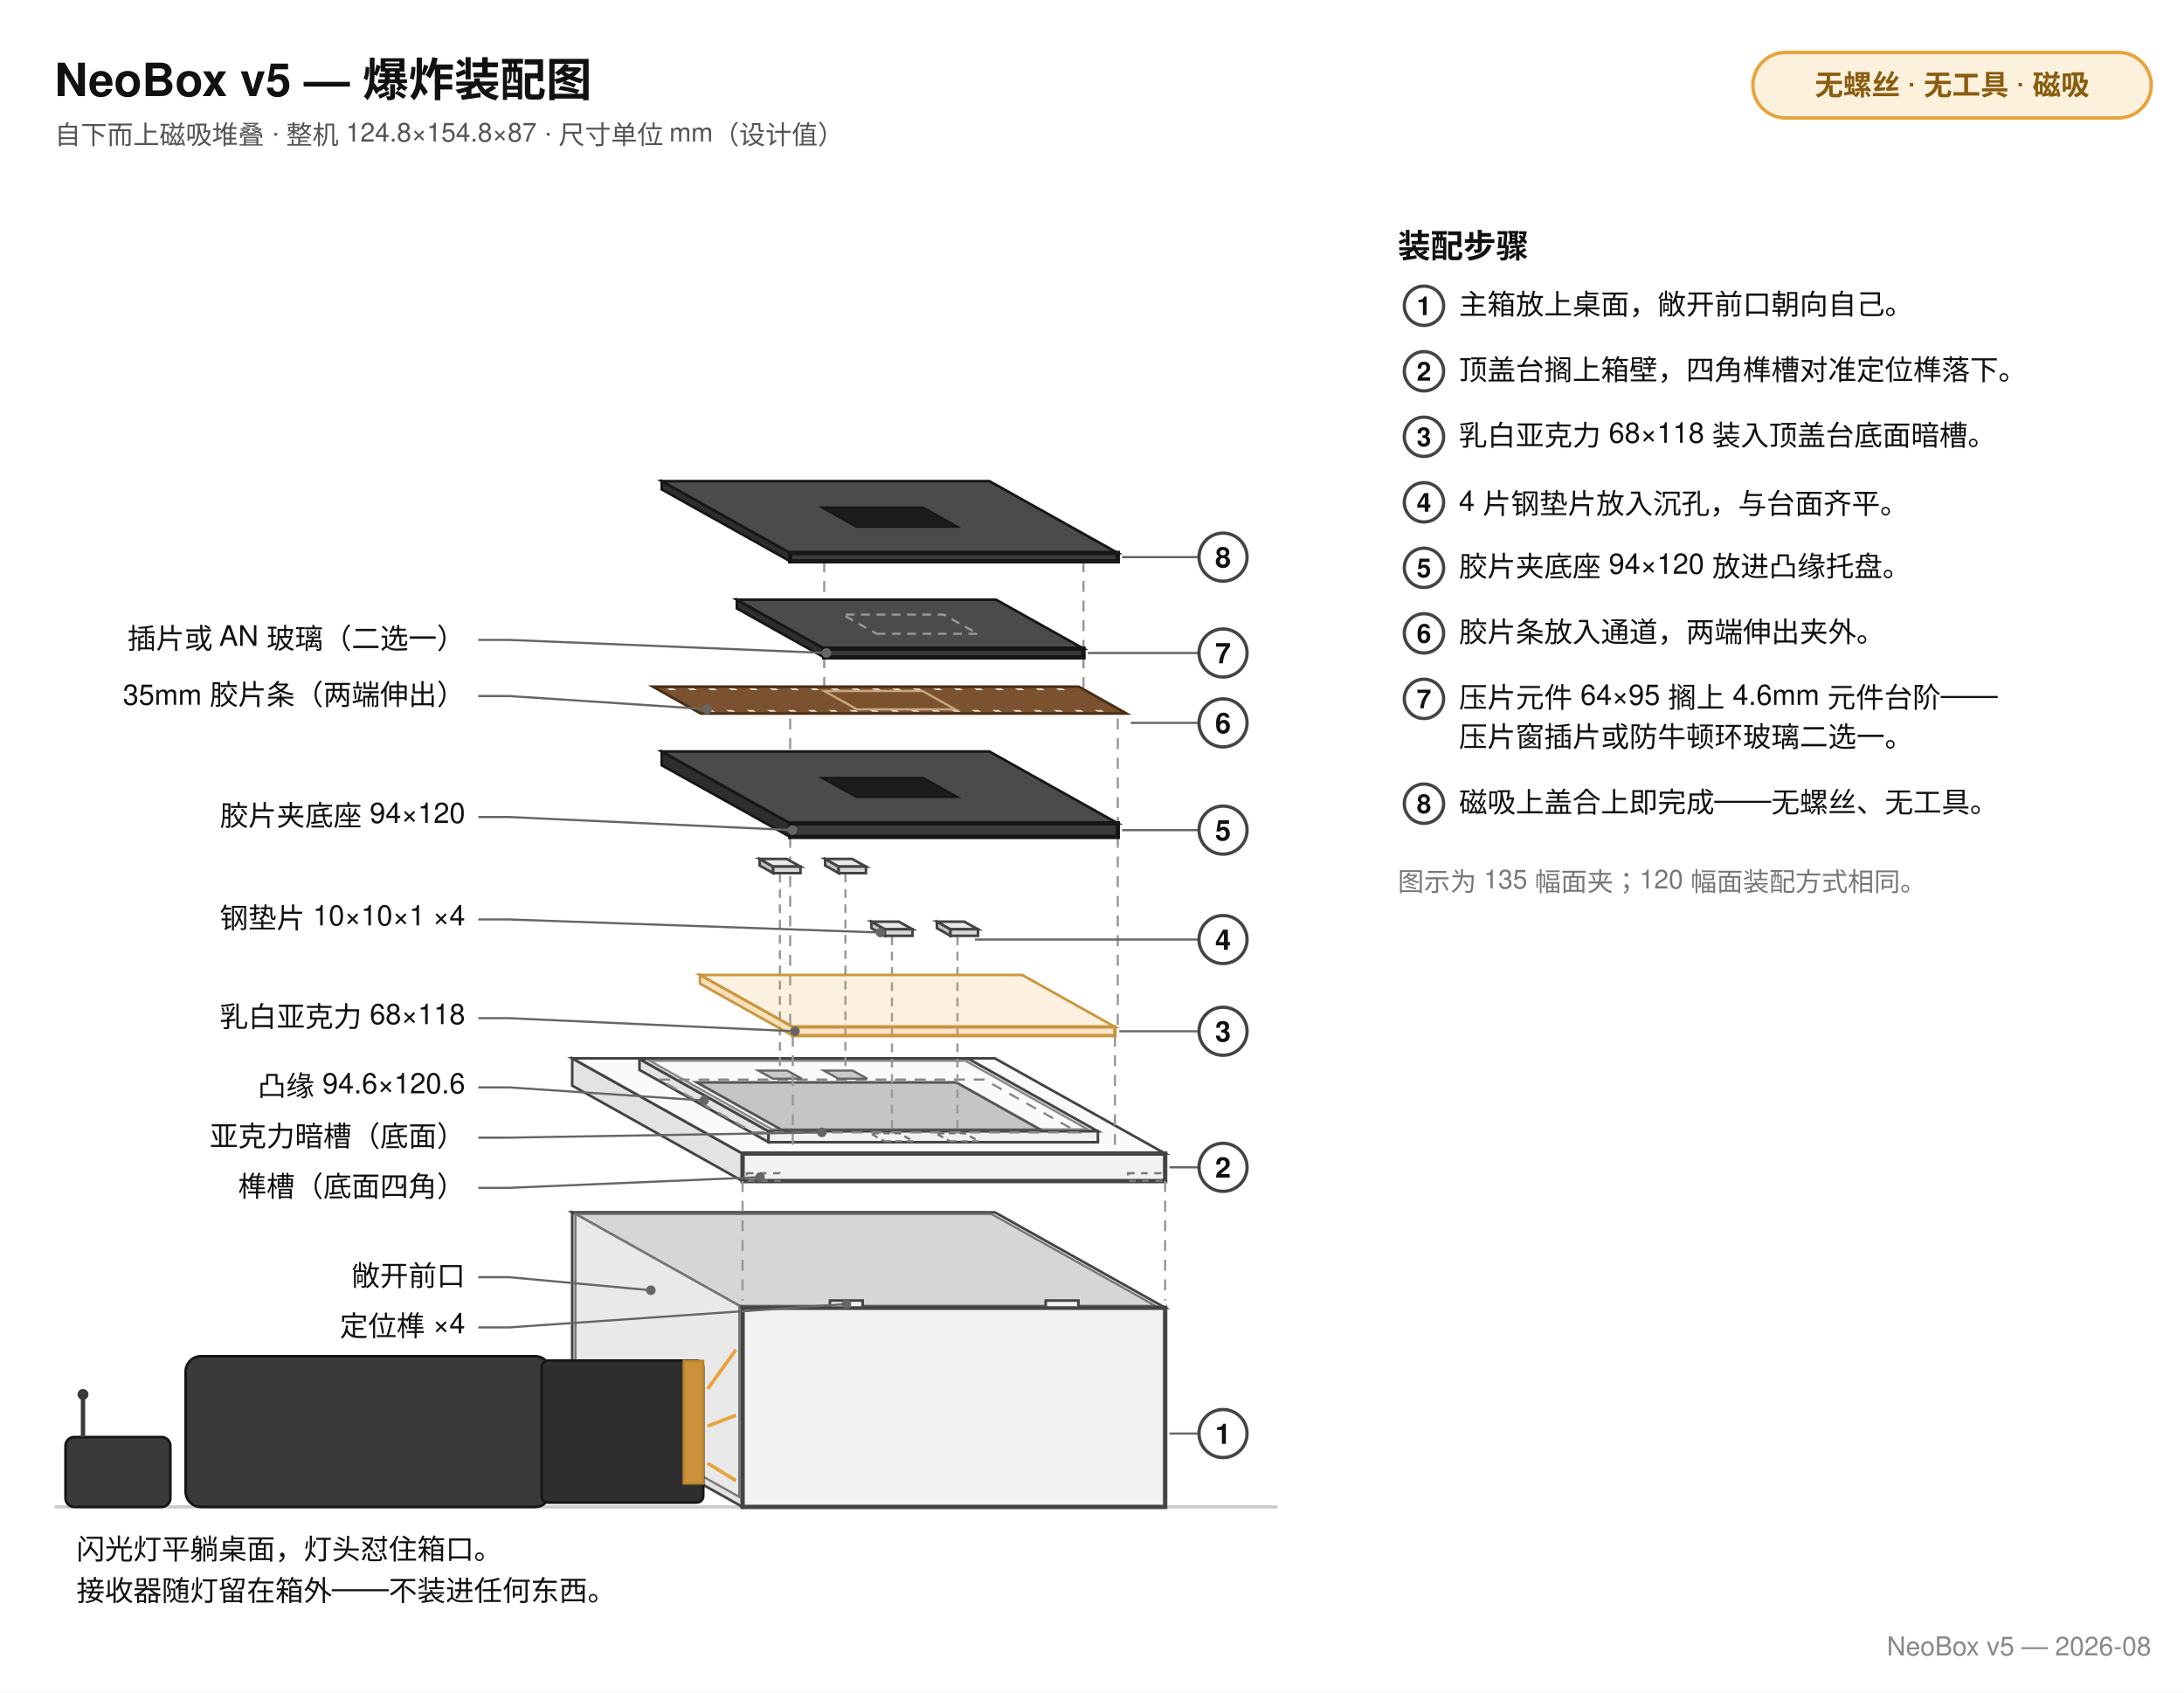
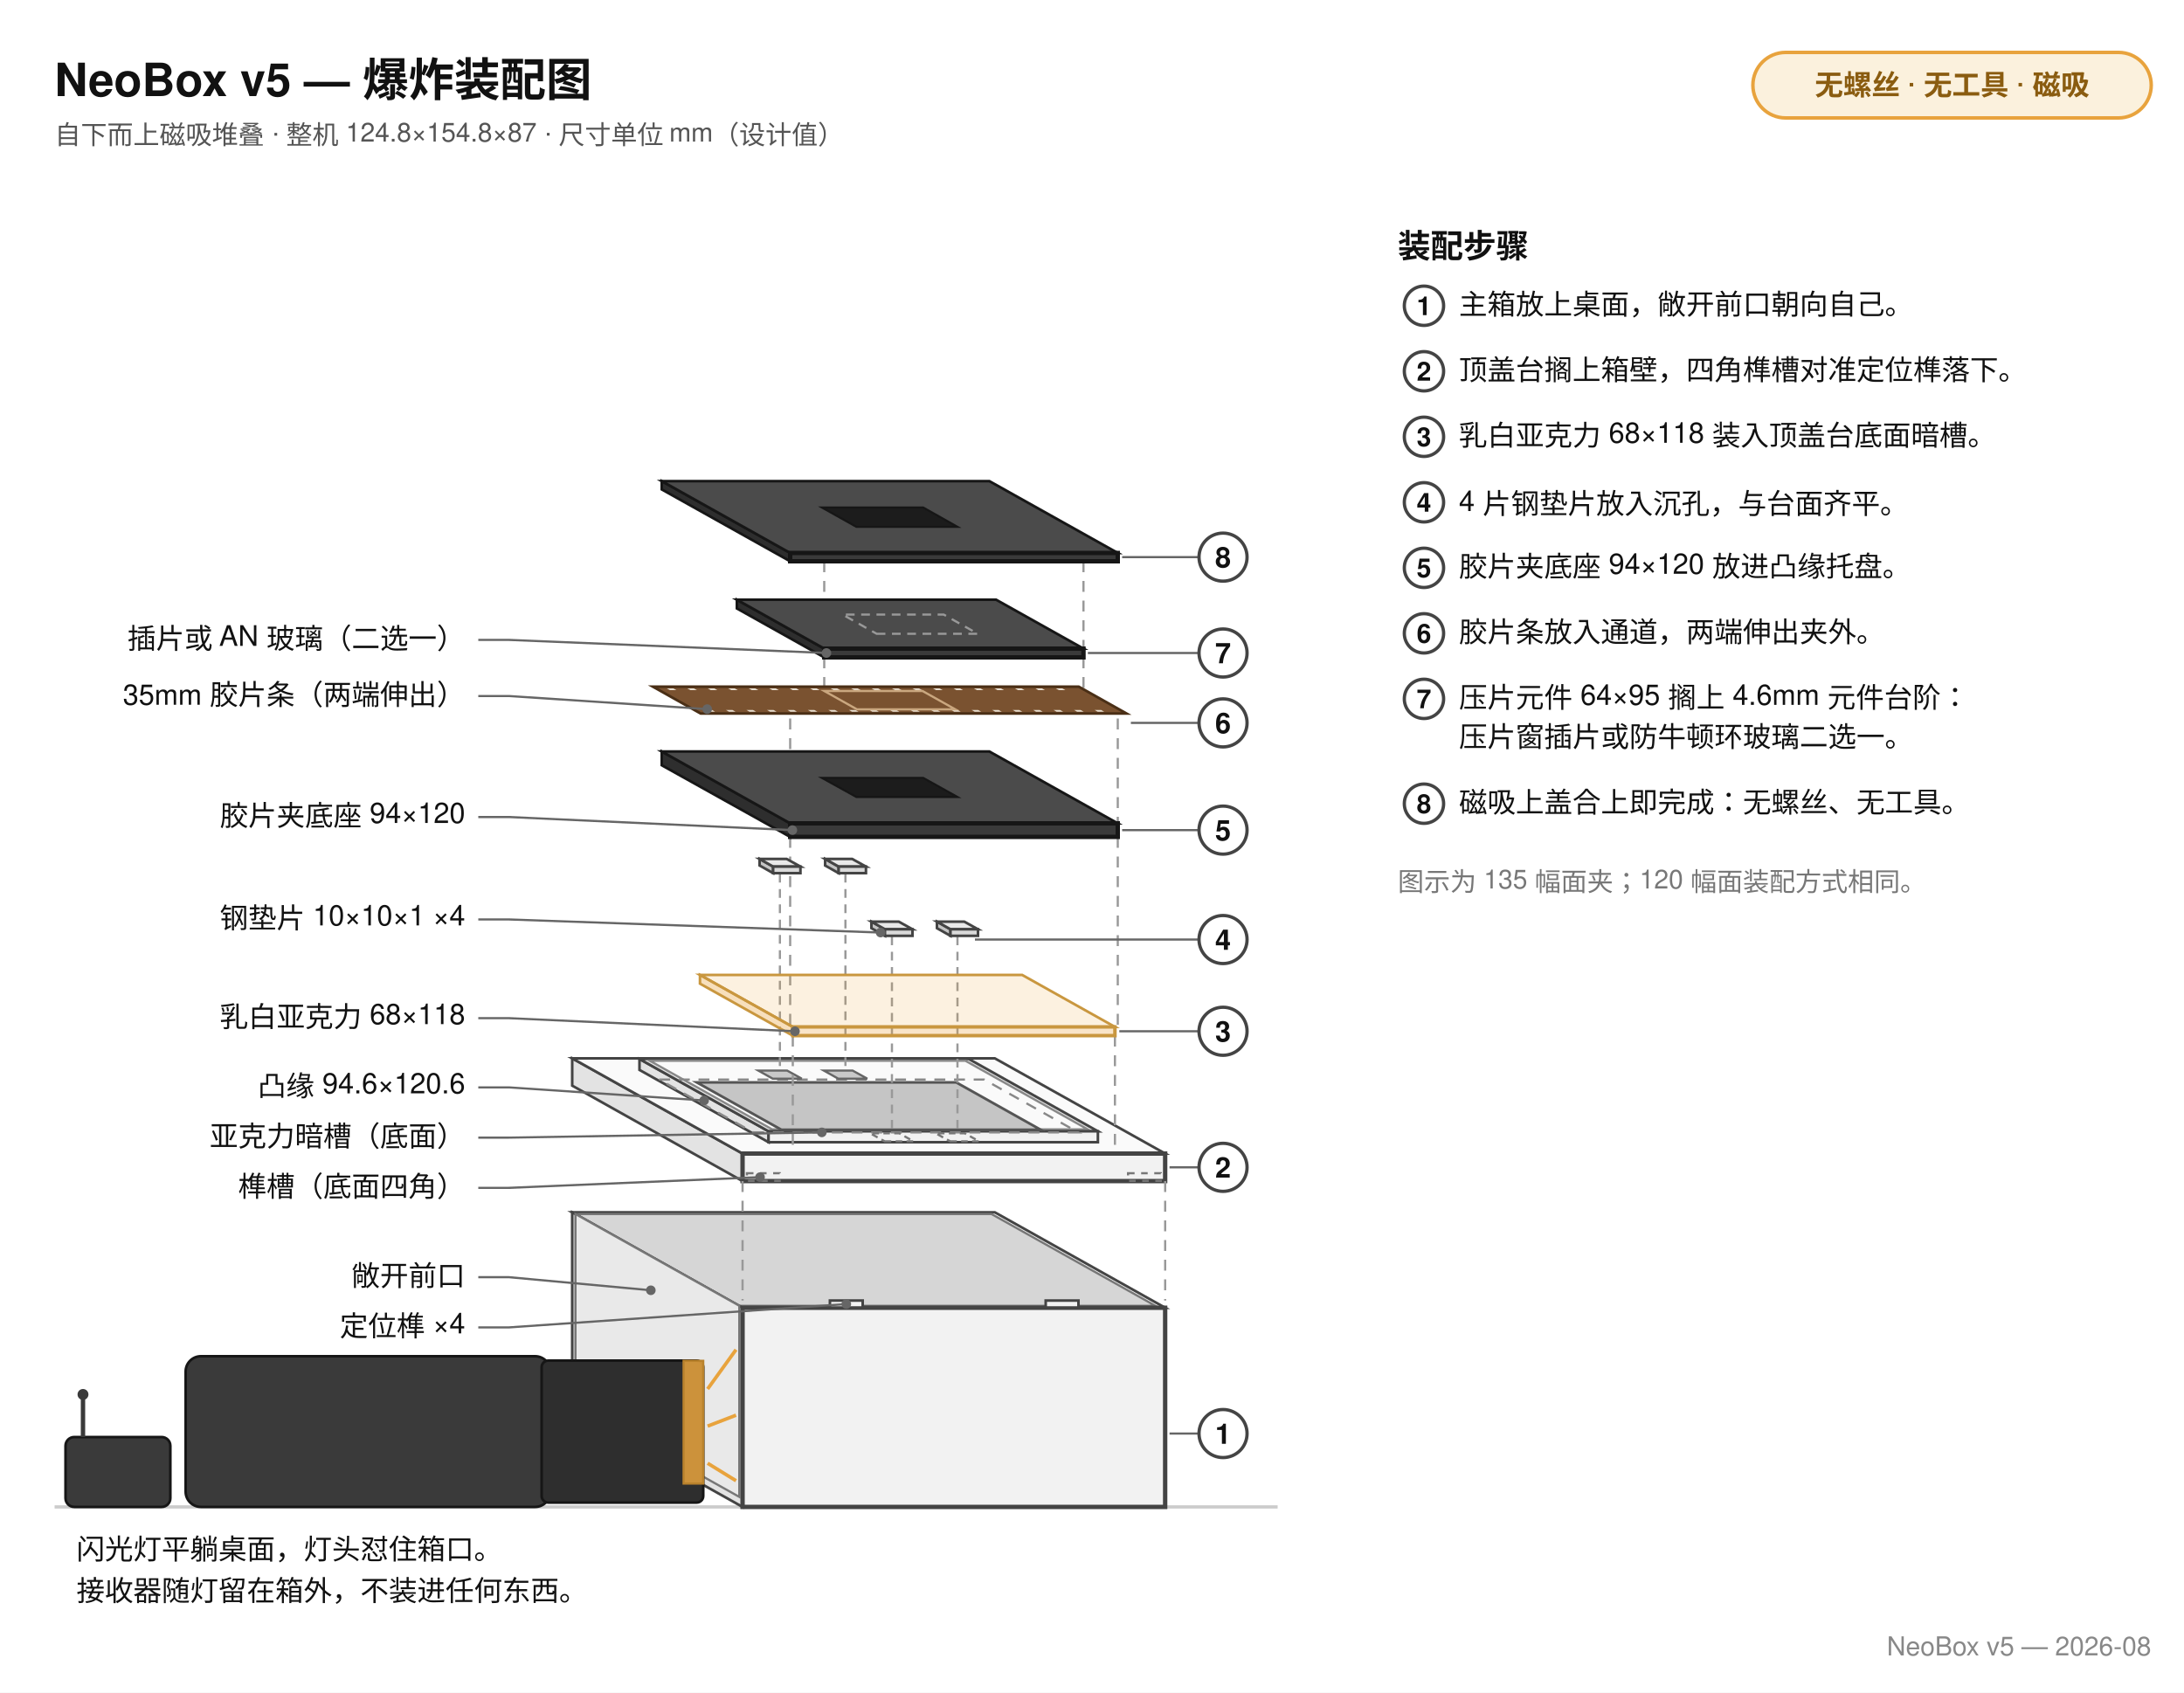
<svg xmlns="http://www.w3.org/2000/svg" width="1000" height="775" viewBox="0 0 1000 775">
  <rect x="0" y="0" width="1000" height="775" fill="#ffffff" />
  <g font-family="Helvetica, Arial, sans-serif" fill="#111">
    <text x="25.0" y="44.0" font-size="21" font-weight="bold" fill="#111">NeoBox v5 — 爆炸装配图</text>
    <text x="25.0" y="66.0" font-size="12" fill="#555">自下而上磁吸堆叠 · 整机 124.8×154.8×87 · 尺寸单位 mm（设计值）</text>
    <rect x="802.6" y="24" width="182.4" height="30" rx="15" fill="#fbf1dd" stroke="#e8a33d" stroke-width="1.6" />
    <text x="893.8" y="43.5" font-size="13" text-anchor="middle" font-weight="bold" fill="#8a5c10">无螺丝 · 无工具 · 磁吸</text>
    <text x="985.0" y="758.0" font-size="12" text-anchor="end" fill="#888">NeoBox v5 — 2026-08</text>
    <line x1="25.0" y1="690.0" x2="585.0" y2="690.0" stroke="#ccc" stroke-width="1.5" />
    <polygon points="340.0,598.8 533.5,598.8 455.5,555.1 262.0,555.1" fill="#fafafa" stroke="#444" stroke-width="1.2" />
    <polygon points="338.5,597.9 529.0,597.9 454.0,555.9 263.5,555.9" fill="#d6d6d6" stroke="#777" stroke-width="1" />
    <polygon points="340.0,690.0 340.0,598.8 262.0,555.1 262.0,646.3" fill="#e3e3e3" stroke="#444" stroke-width="1.2" />
    <polygon points="338.5,685.4 263.5,643.4 263.5,555.9 338.5,597.9" fill="#e9e9e9" stroke="#777" stroke-width="1" />
    <polygon points="340.0,690.0 533.5,690.0 533.5,598.8 340.0,598.8" fill="#f2f2f2" stroke="#444" stroke-width="2" />
    <rect x="380.0" y="595.5" width="15.0" height="3.2" fill="#f2f2f2" stroke="#444" stroke-width="1.2" />
    <rect x="478.8" y="595.5" width="15.0" height="3.2" fill="#f2f2f2" stroke="#444" stroke-width="1.2" />
    <rect x="30" y="658" width="48" height="32" rx="4" fill="#3a3a3a" stroke="#161616" stroke-width="1.2" />
    <line x1="38.0" y1="658.0" x2="38.0" y2="640.0" stroke="#3a3a3a" stroke-width="2" />
    <circle cx="38" cy="638.5" r="2.5" fill="#3a3a3a" />
    <rect x="85" y="621" width="167" height="69" rx="7" fill="#3a3a3a" stroke="#161616" stroke-width="1.2" />
    <rect x="248" y="623" width="74" height="65" rx="3" fill="#2e2e2e" stroke="#161616" stroke-width="1.2" />
    <rect x="313" y="623.1" width="9" height="56.2" fill="#e8a33d" fill-opacity="0.85" stroke="#b9822c" stroke-width="1" />
    <line x1="324.0" y1="636.0" x2="337.0" y2="618.0" stroke="#e8a33d" stroke-width="1.6" />
    <line x1="324.0" y1="653.0" x2="337.0" y2="648.0" stroke="#e8a33d" stroke-width="1.6" />
    <line x1="324.0" y1="670.0" x2="337.0" y2="678.0" stroke="#e8a33d" stroke-width="1.6" />
    <text x="35.0" y="714.0" font-size="13" fill="#111">闪光灯平躺桌面，灯头怼住箱口。</text>
-     <text x="35.0" y="733.0" font-size="13" fill="#111">接收器随灯留在箱外——不装进任何东西。</text>
+     <text x="35.0" y="733.0" font-size="13" fill="#111">接收器随灯留在箱外，不装进任何东西。</text>
    <polygon points="340.0,540.8 340.0,528.2 262.0,484.6 262.0,497.1" fill="#e3e3e3" stroke="#444" stroke-width="1.2" />
    <polygon points="340.0,528.2 533.5,528.2 455.5,484.6 262.0,484.6" fill="#fafafa" stroke="#444" stroke-width="1.2" />
    <polygon points="340.0,540.8 533.5,540.8 533.5,528.2 340.0,528.2" fill="#f2f2f2" stroke="#444" stroke-width="2" />
    <rect x="342.0" y="537.2" width="15.0" height="3.5" fill="none" stroke="#777" stroke-width="1" stroke-dasharray="3,3" />
    <rect x="516.5" y="537.2" width="15.0" height="3.5" fill="none" stroke="#777" stroke-width="1" stroke-dasharray="3,3" />
    <polygon points="351.9,523.0 292.8,489.9 292.8,484.9 351.9,518.0" fill="#e3e3e3" stroke="#444" stroke-width="1.2" />
    <polygon points="351.9,518.0 502.7,518.0 443.6,484.9 292.8,484.9" fill="#e9e9e9" stroke="#444" stroke-width="1.2" />
    <polygon points="353.5,517.1 498.0,517.1 442.0,485.7 297.5,485.7" fill="#fafafa" stroke="#888" stroke-width="1" />
    <polygon points="351.9,523.0 502.7,523.0 502.7,518.0 351.9,518.0" fill="#f2f2f2" stroke="#444" stroke-width="1.2" />
    <polygon points="344.9,518.5 493.7,518.5 450.6,494.3 301.8,494.3" fill="none" stroke="#888" stroke-width="1" stroke-dasharray="5,4" />
    <polygon points="357.8,517.3 476.5,517.3 437.8,495.6 319.0,495.6" fill="#c5c5c5" stroke="#555" stroke-width="1.2" />
    <polygon points="405.1,522.6 418.3,522.6 411.7,518.9 398.4,518.9" fill="none" stroke="#777" stroke-width="1" stroke-dasharray="3,2" />
    <polygon points="435.1,522.6 448.3,522.6 441.7,518.9 428.4,518.9" fill="none" stroke="#777" stroke-width="1" stroke-dasharray="3,2" />
    <polygon points="353.8,493.9 367.1,493.9 360.4,490.2 347.2,490.2" fill="#c9c9c9" stroke="#666" stroke-width="1" />
    <polygon points="383.8,493.9 397.1,493.9 390.4,490.2 377.2,490.2" fill="#c9c9c9" stroke="#666" stroke-width="1" />
    <line x1="340.0" y1="540.8" x2="340.0" y2="595.5" stroke="#999" stroke-width="1" stroke-dasharray="5,4" />
    <line x1="533.5" y1="540.8" x2="533.5" y2="595.5" stroke="#999" stroke-width="1" stroke-dasharray="5,4" />
    <line x1="363.0" y1="474.2" x2="363.0" y2="528.2" stroke="#999" stroke-width="1" stroke-dasharray="5,4" />
    <line x1="510.5" y1="474.2" x2="510.5" y2="528.2" stroke="#999" stroke-width="1" stroke-dasharray="5,4" />
    <line x1="361.8" y1="383.2" x2="361.8" y2="470.2" stroke="#999" stroke-width="1" stroke-dasharray="5,4" />
    <line x1="511.8" y1="383.2" x2="511.8" y2="470.2" stroke="#999" stroke-width="1" stroke-dasharray="5,4" />
    <line x1="361.8" y1="329.0" x2="361.8" y2="377.0" stroke="#999" stroke-width="1" stroke-dasharray="5,4" />
    <line x1="511.8" y1="329.0" x2="511.8" y2="377.0" stroke="#999" stroke-width="1" stroke-dasharray="5,4" />
    <line x1="377.4" y1="301.0" x2="377.4" y2="327.0" stroke="#999" stroke-width="1" stroke-dasharray="5,4" />
    <line x1="496.1" y1="301.0" x2="496.1" y2="327.0" stroke="#999" stroke-width="1" stroke-dasharray="5,4" />
    <line x1="377.4" y1="257.0" x2="377.4" y2="297.0" stroke="#999" stroke-width="1" stroke-dasharray="5,4" />
    <line x1="496.1" y1="257.0" x2="496.1" y2="297.0" stroke="#999" stroke-width="1" stroke-dasharray="5,4" />
    <line x1="408.4" y1="428.8" x2="408.4" y2="517.8" stroke="#999" stroke-width="1" stroke-dasharray="4,3" />
    <line x1="438.4" y1="428.8" x2="438.4" y2="517.8" stroke="#999" stroke-width="1" stroke-dasharray="4,3" />
    <line x1="357.1" y1="400.1" x2="357.1" y2="489.1" stroke="#999" stroke-width="1" stroke-dasharray="4,3" />
    <line x1="387.1" y1="400.1" x2="387.1" y2="489.1" stroke="#999" stroke-width="1" stroke-dasharray="4,3" />
    <polygon points="363.0,474.2 363.0,470.2 320.5,446.4 320.5,450.4" fill="#e8a33d" fill-opacity="0.34" stroke="#c9973f" stroke-width="1.2" />
    <polygon points="363.0,470.2 510.5,470.2 468.0,446.4 320.5,446.4" fill="#e8a33d" fill-opacity="0.16" stroke="#c9973f" stroke-width="1.2" />
    <polygon points="363.0,474.2 510.5,474.2 510.5,470.2 363.0,470.2" fill="#e8a33d" fill-opacity="0.28" stroke="#c9973f" stroke-width="1.6" />
    <polygon points="405.2,428.5 405.2,425.5 399.0,422.0 399.0,425.0" fill="#c4c4c4" stroke="#444" stroke-width="1.2" />
    <polygon points="405.2,425.5 417.8,425.5 411.5,422.0 399.0,422.0" fill="#e9e9e9" stroke="#444" stroke-width="1.2" />
    <polygon points="405.2,428.5 417.8,428.5 417.8,425.5 405.2,425.5" fill="#d9d9d9" stroke="#444" stroke-width="1.2" />
    <polygon points="435.2,428.5 435.2,425.5 429.0,422.0 429.0,425.0" fill="#c4c4c4" stroke="#444" stroke-width="1.2" />
    <polygon points="435.2,425.5 447.8,425.5 441.5,422.0 429.0,422.0" fill="#e9e9e9" stroke="#444" stroke-width="1.2" />
    <polygon points="435.2,428.5 447.8,428.5 447.8,425.5 435.2,425.5" fill="#d9d9d9" stroke="#444" stroke-width="1.2" />
    <polygon points="354.0,399.8 354.0,396.8 347.8,393.3 347.8,396.3" fill="#c4c4c4" stroke="#444" stroke-width="1.2" />
    <polygon points="354.0,396.8 366.5,396.8 360.2,393.3 347.8,393.3" fill="#e9e9e9" stroke="#444" stroke-width="1.2" />
    <polygon points="354.0,399.8 366.5,399.8 366.5,396.8 354.0,396.8" fill="#d9d9d9" stroke="#444" stroke-width="1.2" />
    <polygon points="384.0,399.8 384.0,396.8 377.8,393.3 377.8,396.3" fill="#c4c4c4" stroke="#444" stroke-width="1.2" />
    <polygon points="384.0,396.8 396.5,396.8 390.2,393.3 377.8,393.3" fill="#e9e9e9" stroke="#444" stroke-width="1.2" />
    <polygon points="384.0,399.8 396.5,399.8 396.5,396.8 384.0,396.8" fill="#d9d9d9" stroke="#444" stroke-width="1.2" />
    <polygon points="361.8,383.2 361.8,377.0 303.0,344.1 303.0,350.4" fill="#2e2e2e" stroke="#161616" stroke-width="1.2" />
    <polygon points="361.8,377.0 511.8,377.0 453.0,344.1 303.0,344.1" fill="#4b4b4b" stroke="#161616" stroke-width="1.2" />
    <polygon points="361.8,383.2 511.8,383.2 511.8,377.0 361.8,377.0" fill="#3a3a3a" stroke="#161616" stroke-width="2" />
    <polygon points="392.1,364.9 438.3,364.9 422.7,356.2 376.4,356.2" fill="#1c1c1c" stroke="#161616" stroke-width="1" />
    <polygon points="320.8,326.7 515.8,326.7 493.9,314.4 298.9,314.4" fill="#7a5230" stroke="#4a2f16" stroke-width="1.2" />
    <polygon points="324.4,325.9 327.4,325.9 326.1,325.1 323.1,325.1" fill="#e9e0d2" stroke="none" stroke-width="0" />
    <polygon points="306.7,316.0 309.7,316.0 308.3,315.2 305.3,315.2" fill="#e9e0d2" stroke="none" stroke-width="0" />
    <polygon points="333.8,325.9 336.8,325.9 335.4,325.1 332.4,325.1" fill="#e9e0d2" stroke="none" stroke-width="0" />
    <polygon points="316.1,316.0 319.1,316.0 317.7,315.2 314.7,315.2" fill="#e9e0d2" stroke="none" stroke-width="0" />
    <polygon points="343.2,325.9 346.2,325.9 344.8,325.1 341.8,325.1" fill="#e9e0d2" stroke="none" stroke-width="0" />
    <polygon points="325.4,316.0 328.4,316.0 327.1,315.2 324.1,315.2" fill="#e9e0d2" stroke="none" stroke-width="0" />
    <polygon points="352.6,325.9 355.6,325.9 354.2,325.1 351.2,325.1" fill="#e9e0d2" stroke="none" stroke-width="0" />
    <polygon points="334.8,316.0 337.8,316.0 336.4,315.2 333.4,315.2" fill="#e9e0d2" stroke="none" stroke-width="0" />
    <polygon points="361.9,325.9 364.9,325.9 363.6,325.1 360.6,325.1" fill="#e9e0d2" stroke="none" stroke-width="0" />
    <polygon points="344.2,316.0 347.2,316.0 345.8,315.2 342.8,315.2" fill="#e9e0d2" stroke="none" stroke-width="0" />
    <polygon points="371.3,325.9 374.3,325.9 372.9,325.1 369.9,325.1" fill="#e9e0d2" stroke="none" stroke-width="0" />
    <polygon points="353.6,316.0 356.6,316.0 355.2,315.2 352.2,315.2" fill="#e9e0d2" stroke="none" stroke-width="0" />
    <polygon points="380.7,325.9 383.7,325.9 382.3,325.1 379.3,325.1" fill="#e9e0d2" stroke="none" stroke-width="0" />
    <polygon points="362.9,316.0 365.9,316.0 364.6,315.2 361.6,315.2" fill="#e9e0d2" stroke="none" stroke-width="0" />
    <polygon points="390.1,325.9 393.1,325.9 391.7,325.1 388.7,325.1" fill="#e9e0d2" stroke="none" stroke-width="0" />
    <polygon points="372.3,316.0 375.3,316.0 373.9,315.2 370.9,315.2" fill="#e9e0d2" stroke="none" stroke-width="0" />
    <polygon points="399.4,325.9 402.4,325.9 401.1,325.1 398.1,325.1" fill="#e9e0d2" stroke="none" stroke-width="0" />
    <polygon points="381.7,316.0 384.7,316.0 383.3,315.2 380.3,315.2" fill="#e9e0d2" stroke="none" stroke-width="0" />
    <polygon points="408.8,325.9 411.8,325.9 410.4,325.1 407.4,325.1" fill="#e9e0d2" stroke="none" stroke-width="0" />
    <polygon points="391.1,316.0 394.1,316.0 392.7,315.2 389.7,315.2" fill="#e9e0d2" stroke="none" stroke-width="0" />
    <polygon points="418.2,325.9 421.2,325.9 419.8,325.1 416.8,325.1" fill="#e9e0d2" stroke="none" stroke-width="0" />
    <polygon points="400.4,316.0 403.4,316.0 402.1,315.2 399.1,315.2" fill="#e9e0d2" stroke="none" stroke-width="0" />
    <polygon points="427.6,325.9 430.6,325.9 429.2,325.1 426.2,325.1" fill="#e9e0d2" stroke="none" stroke-width="0" />
    <polygon points="409.8,316.0 412.8,316.0 411.4,315.2 408.4,315.2" fill="#e9e0d2" stroke="none" stroke-width="0" />
    <polygon points="436.9,325.9 439.9,325.9 438.6,325.1 435.6,325.1" fill="#e9e0d2" stroke="none" stroke-width="0" />
    <polygon points="419.2,316.0 422.2,316.0 420.8,315.2 417.8,315.2" fill="#e9e0d2" stroke="none" stroke-width="0" />
    <polygon points="446.3,325.9 449.3,325.9 447.9,325.1 444.9,325.1" fill="#e9e0d2" stroke="none" stroke-width="0" />
    <polygon points="428.6,316.0 431.6,316.0 430.2,315.2 427.2,315.2" fill="#e9e0d2" stroke="none" stroke-width="0" />
    <polygon points="455.7,325.9 458.7,325.9 457.3,325.1 454.3,325.1" fill="#e9e0d2" stroke="none" stroke-width="0" />
    <polygon points="437.9,316.0 440.9,316.0 439.6,315.2 436.6,315.2" fill="#e9e0d2" stroke="none" stroke-width="0" />
    <polygon points="465.1,325.9 468.1,325.9 466.7,325.1 463.7,325.1" fill="#e9e0d2" stroke="none" stroke-width="0" />
    <polygon points="447.3,316.0 450.3,316.0 448.9,315.2 445.9,315.2" fill="#e9e0d2" stroke="none" stroke-width="0" />
    <polygon points="474.4,325.9 477.4,325.9 476.1,325.1 473.1,325.1" fill="#e9e0d2" stroke="none" stroke-width="0" />
    <polygon points="456.7,316.0 459.7,316.0 458.3,315.2 455.3,315.2" fill="#e9e0d2" stroke="none" stroke-width="0" />
    <polygon points="483.8,325.9 486.8,325.9 485.4,325.1 482.4,325.1" fill="#e9e0d2" stroke="none" stroke-width="0" />
    <polygon points="466.1,316.0 469.1,316.0 467.7,315.2 464.7,315.2" fill="#e9e0d2" stroke="none" stroke-width="0" />
    <polygon points="493.2,325.9 496.2,325.9 494.8,325.1 491.8,325.1" fill="#e9e0d2" stroke="none" stroke-width="0" />
    <polygon points="475.4,316.0 478.4,316.0 477.1,315.2 474.1,315.2" fill="#e9e0d2" stroke="none" stroke-width="0" />
    <polygon points="502.6,325.9 505.6,325.9 504.2,325.1 501.2,325.1" fill="#e9e0d2" stroke="none" stroke-width="0" />
    <polygon points="484.8,316.0 487.8,316.0 486.4,315.2 483.4,315.2" fill="#e9e0d2" stroke="none" stroke-width="0" />
    <polygon points="392.4,324.8 437.4,324.8 422.4,316.4 377.4,316.4" fill="none" stroke="#caa77f" stroke-width="1" />
    <polygon points="377.4,301.0 377.4,297.0 337.4,274.6 337.4,278.6" fill="#2e2e2e" stroke="#161616" stroke-width="1.2" />
    <polygon points="377.4,297.0 496.1,297.0 456.1,274.6 337.4,274.6" fill="#4b4b4b" stroke="#161616" stroke-width="1.2" />
    <polygon points="377.4,301.0 496.1,301.0 496.1,297.0 377.4,297.0" fill="#3a3a3a" stroke="#161616" stroke-width="2" />
    <polygon points="401.4,290.2 447.7,290.2 432.1,281.4 385.8,281.4" fill="none" stroke="#999" stroke-width="1" stroke-dasharray="4,3" />
    <polygon points="361.8,257.0 361.8,253.2 303.0,220.3 303.0,224.1" fill="#2e2e2e" stroke="#161616" stroke-width="1.2" />
    <polygon points="361.8,253.2 511.8,253.2 453.0,220.3 303.0,220.3" fill="#4b4b4b" stroke="#161616" stroke-width="1.2" />
    <polygon points="361.8,257.0 511.8,257.0 511.8,253.2 361.8,253.2" fill="#3a3a3a" stroke="#161616" stroke-width="2" />
    <polygon points="392.1,241.2 438.3,241.2 422.7,232.4 376.4,232.4" fill="#1c1c1c" stroke="#161616" stroke-width="1" />
    <line x1="535.5" y1="656.4" x2="549.0" y2="656.4" stroke="#666" stroke-width="1" />
    <circle cx="560.0" cy="656.4" r="11" fill="#fff" stroke="#444" stroke-width="1.5" />
    <text x="560.0" y="661.1" font-size="13" text-anchor="middle" font-weight="bold" fill="#111">1</text>
    <line x1="535.5" y1="534.5" x2="549.0" y2="534.5" stroke="#666" stroke-width="1" />
    <circle cx="560.0" cy="534.5" r="11" fill="#fff" stroke="#444" stroke-width="1.5" />
    <text x="560.0" y="539.2" font-size="13" text-anchor="middle" font-weight="bold" fill="#111">2</text>
    <line x1="512.5" y1="472.2" x2="549.0" y2="472.2" stroke="#666" stroke-width="1" />
    <circle cx="560.0" cy="472.2" r="11" fill="#fff" stroke="#444" stroke-width="1.5" />
    <text x="560.0" y="476.9" font-size="13" text-anchor="middle" font-weight="bold" fill="#111">3</text>
    <line x1="446.4" y1="430.2" x2="549.0" y2="430.2" stroke="#666" stroke-width="1" />
    <circle cx="560.0" cy="430.2" r="11" fill="#fff" stroke="#444" stroke-width="1.5" />
    <text x="560.0" y="434.9" font-size="13" text-anchor="middle" font-weight="bold" fill="#111">4</text>
    <line x1="513.8" y1="380.1" x2="549.0" y2="380.1" stroke="#666" stroke-width="1" />
    <circle cx="560.0" cy="380.1" r="11" fill="#fff" stroke="#444" stroke-width="1.5" />
    <text x="560.0" y="384.8" font-size="13" text-anchor="middle" font-weight="bold" fill="#111">5</text>
    <line x1="517.8" y1="331.0" x2="549.0" y2="331.0" stroke="#666" stroke-width="1" />
    <circle cx="560.0" cy="331.0" r="11" fill="#fff" stroke="#444" stroke-width="1.5" />
    <text x="560.0" y="335.7" font-size="13" text-anchor="middle" font-weight="bold" fill="#111">6</text>
    <line x1="498.1" y1="299.0" x2="549.0" y2="299.0" stroke="#666" stroke-width="1" />
    <circle cx="560.0" cy="299.0" r="11" fill="#fff" stroke="#444" stroke-width="1.5" />
    <text x="560.0" y="303.7" font-size="13" text-anchor="middle" font-weight="bold" fill="#111">7</text>
    <line x1="513.8" y1="255.1" x2="549.0" y2="255.1" stroke="#666" stroke-width="1" />
    <circle cx="560.0" cy="255.1" r="11" fill="#fff" stroke="#444" stroke-width="1.5" />
    <text x="560.0" y="259.8" font-size="13" text-anchor="middle" font-weight="bold" fill="#111">8</text>
    <text x="213.0" y="297.0" font-size="13" text-anchor="end" fill="#111">插片或 AN 玻璃（二选一）</text>
    <polyline points="219.0,293.0 233.0,293.0 378.4,299.0" fill="none" stroke="#666" stroke-width="1" />
    <circle cx="378.4" cy="299.0" r="2.2" fill="#666" />
    <text x="213.0" y="322.7" font-size="13" text-anchor="end" fill="#111">35mm 胶片条（两端伸出）</text>
    <polyline points="219.0,318.7 233.0,318.7 323.8,324.7" fill="none" stroke="#666" stroke-width="1" />
    <circle cx="323.8" cy="324.7" r="2.2" fill="#666" />
    <text x="213.0" y="378.1" font-size="13" text-anchor="end" fill="#111">胶片夹底座 94×120</text>
    <polyline points="219.0,374.1 233.0,374.1 362.8,380.1" fill="none" stroke="#666" stroke-width="1" />
    <circle cx="362.8" cy="380.1" r="2.2" fill="#666" />
    <text x="213.0" y="425.0" font-size="13" text-anchor="end" fill="#111">钢垫片 10×10×1 ×4</text>
    <polyline points="219.0,421.0 233.0,421.0 403.2,427.0" fill="none" stroke="#666" stroke-width="1" />
    <circle cx="403.2" cy="427.0" r="2.2" fill="#666" />
    <text x="213.0" y="470.2" font-size="13" text-anchor="end" fill="#111">乳白亚克力 68×118</text>
    <polyline points="219.0,466.2 233.0,466.2 364.0,472.2" fill="none" stroke="#666" stroke-width="1" />
    <circle cx="364.0" cy="472.2" r="2.2" fill="#666" />
    <text x="213.0" y="501.9" font-size="13" text-anchor="end" fill="#111">凸缘 94.6×120.6</text>
    <polyline points="219.0,497.9 233.0,497.9 322.4,503.9" fill="none" stroke="#666" stroke-width="1" />
    <circle cx="322.4" cy="503.9" r="2.2" fill="#666" />
    <text x="213.0" y="524.9" font-size="13" text-anchor="end" fill="#111">亚克力暗槽（底面）</text>
    <polyline points="219.0,520.9 233.0,520.9 376.3,518.5" fill="none" stroke="#666" stroke-width="1" />
    <circle cx="376.3" cy="518.5" r="2.2" fill="#666" />
    <text x="213.0" y="547.9" font-size="13" text-anchor="end" fill="#111">榫槽（底面四角）</text>
    <polyline points="219.0,543.9 233.0,543.9 348.0,539.0" fill="none" stroke="#666" stroke-width="1" />
    <circle cx="348.0" cy="539.0" r="2.2" fill="#666" />
    <text x="213.0" y="588.8" font-size="13" text-anchor="end" fill="#111">敞开前口</text>
    <polyline points="219.0,584.8 233.0,584.8 298.0,590.8" fill="none" stroke="#666" stroke-width="1" />
    <circle cx="298.0" cy="590.8" r="2.2" fill="#666" />
    <text x="213.0" y="611.8" font-size="13" text-anchor="end" fill="#111">定位榫 ×4</text>
    <polyline points="219.0,607.8 233.0,607.8 387.5,597.1" fill="none" stroke="#666" stroke-width="1" />
    <circle cx="387.5" cy="597.1" r="2.2" fill="#666" />
    <text x="640.0" y="118.0" font-size="15" font-weight="bold" fill="#111">装配步骤</text>
    <circle cx="652.0" cy="140.0" r="9" fill="#fff" stroke="#444" stroke-width="1.5" />
    <text x="652.0" y="144.3" font-size="12" text-anchor="middle" font-weight="bold" fill="#111">1</text>
    <text x="668.0" y="144.0" font-size="13" fill="#111">主箱放上桌面，敞开前口朝向自己。</text>
    <circle cx="652.0" cy="170.0" r="9" fill="#fff" stroke="#444" stroke-width="1.5" />
    <text x="652.0" y="174.3" font-size="12" text-anchor="middle" font-weight="bold" fill="#111">2</text>
    <text x="668.0" y="174.0" font-size="13" fill="#111">顶盖台搁上箱壁，四角榫槽对准定位榫落下。</text>
    <circle cx="652.0" cy="200.0" r="9" fill="#fff" stroke="#444" stroke-width="1.5" />
    <text x="652.0" y="204.3" font-size="12" text-anchor="middle" font-weight="bold" fill="#111">3</text>
    <text x="668.0" y="204.0" font-size="13" fill="#111">乳白亚克力 68×118 装入顶盖台底面暗槽。</text>
    <circle cx="652.0" cy="230.0" r="9" fill="#fff" stroke="#444" stroke-width="1.5" />
    <text x="652.0" y="234.3" font-size="12" text-anchor="middle" font-weight="bold" fill="#111">4</text>
    <text x="668.0" y="234.0" font-size="13" fill="#111">4 片钢垫片放入沉孔，与台面齐平。</text>
    <circle cx="652.0" cy="260.0" r="9" fill="#fff" stroke="#444" stroke-width="1.5" />
    <text x="652.0" y="264.3" font-size="12" text-anchor="middle" font-weight="bold" fill="#111">5</text>
    <text x="668.0" y="264.0" font-size="13" fill="#111">胶片夹底座 94×120 放进凸缘托盘。</text>
    <circle cx="652.0" cy="290.0" r="9" fill="#fff" stroke="#444" stroke-width="1.5" />
    <text x="652.0" y="294.3" font-size="12" text-anchor="middle" font-weight="bold" fill="#111">6</text>
    <text x="668.0" y="294.0" font-size="13" fill="#111">胶片条放入通道，两端伸出夹外。</text>
    <circle cx="652.0" cy="320.0" r="9" fill="#fff" stroke="#444" stroke-width="1.5" />
    <text x="652.0" y="324.3" font-size="12" text-anchor="middle" font-weight="bold" fill="#111">7</text>
-     <text x="668.0" y="324.0" font-size="13" fill="#111">压片元件 64×95 搁上 4.6mm 元件台阶——</text>
+     <text x="668.0" y="324.0" font-size="13" fill="#111">压片元件 64×95 搁上 4.6mm 元件台阶：</text>
    <text x="668.0" y="342.0" font-size="13" fill="#111">压片窗插片或防牛顿环玻璃二选一。</text>
    <circle cx="652.0" cy="368.0" r="9" fill="#fff" stroke="#444" stroke-width="1.5" />
    <text x="652.0" y="372.3" font-size="12" text-anchor="middle" font-weight="bold" fill="#111">8</text>
-     <text x="668.0" y="372.0" font-size="13" fill="#111">磁吸上盖合上即完成——无螺丝、无工具。</text>
+     <text x="668.0" y="372.0" font-size="13" fill="#111">磁吸上盖合上即完成：无螺丝、无工具。</text>
    <text x="640.0" y="408.0" font-size="12" fill="#777">图示为 135 幅面夹；120 幅面装配方式相同。</text>
  </g>
</svg>
